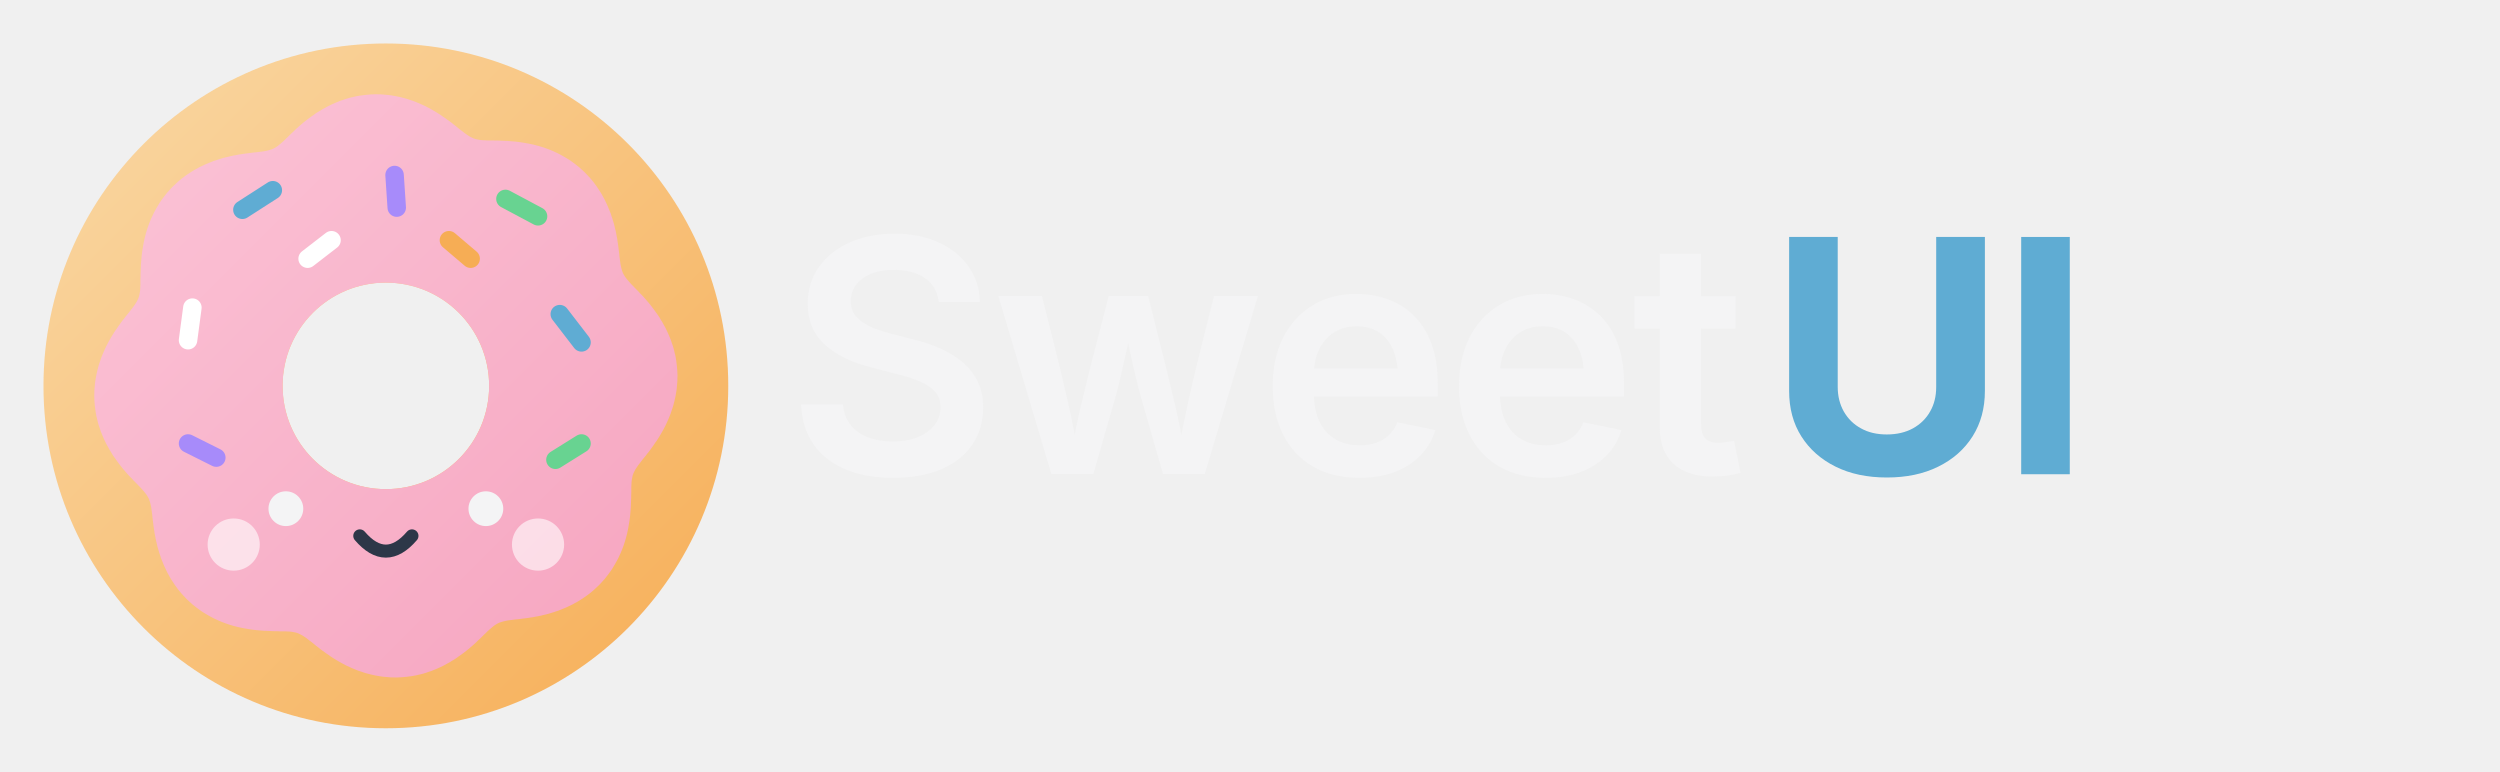
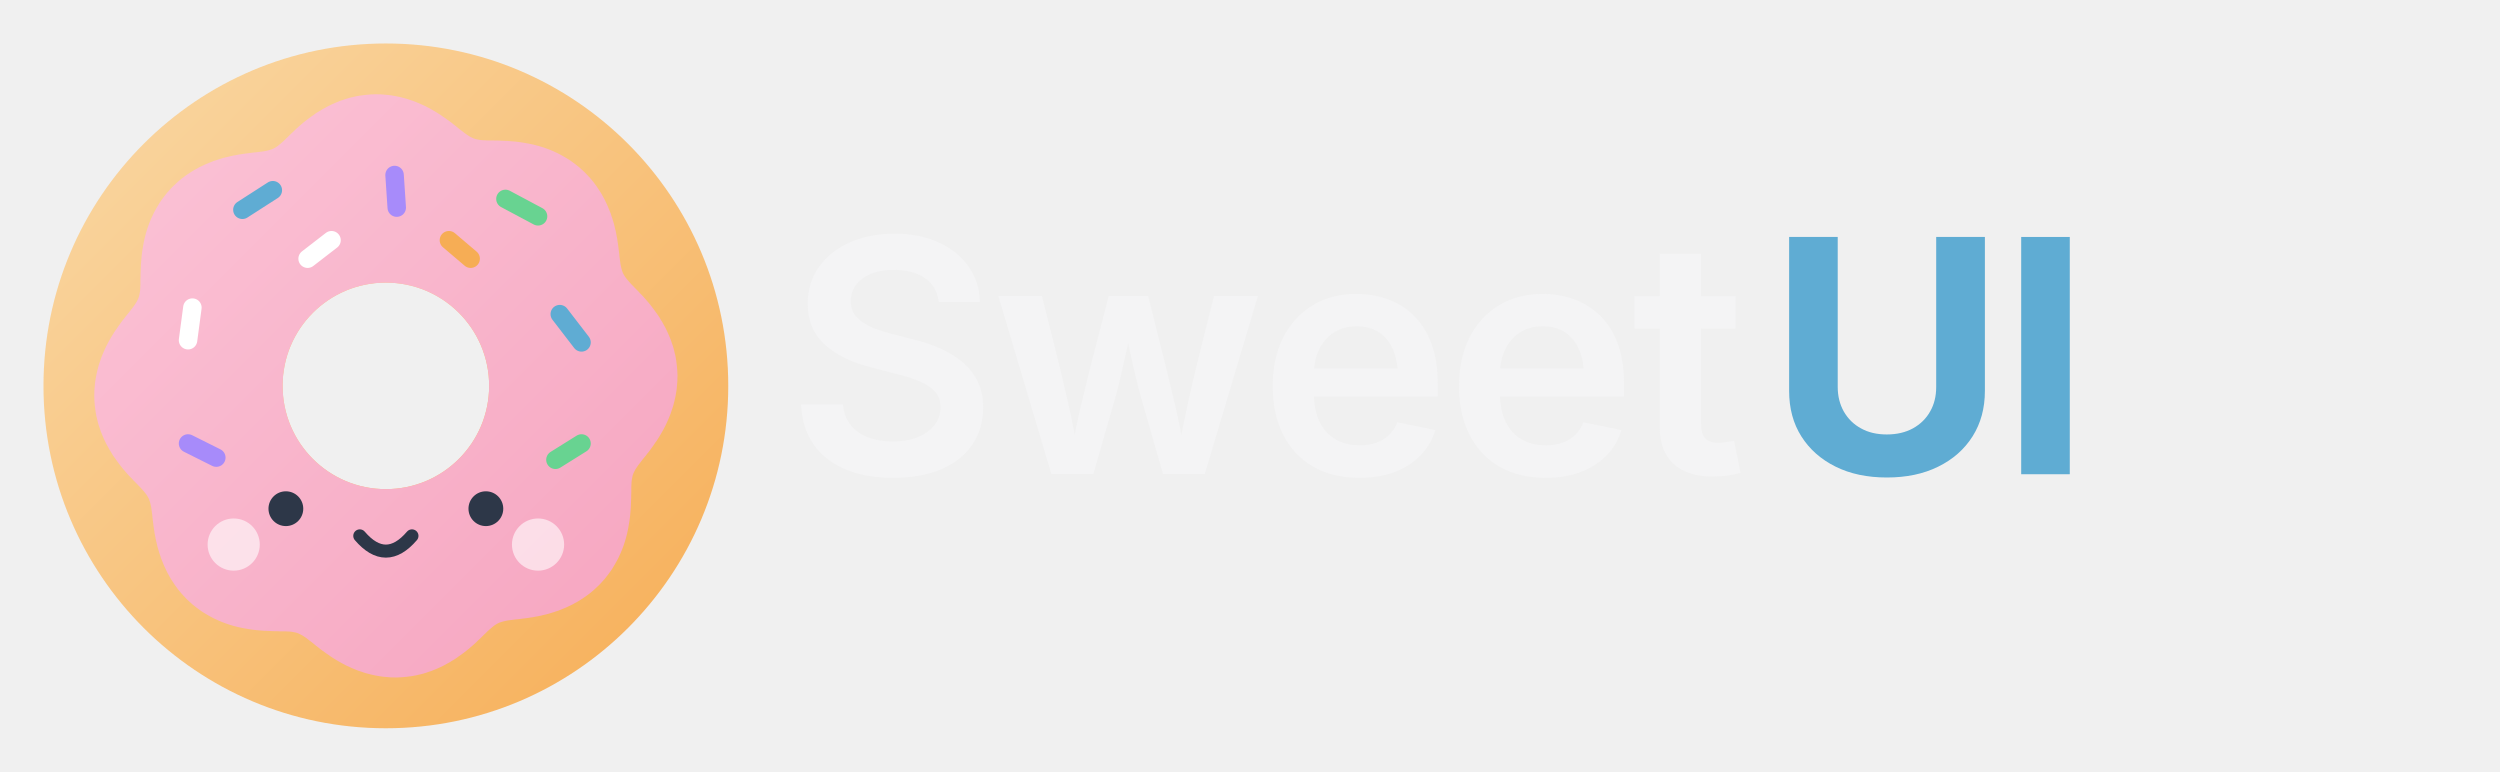
<svg xmlns="http://www.w3.org/2000/svg" version="1.1" id="Capa_1" x="0px" y="0px" viewBox="0 0 2300 710" style="enable-background:new 0 0 2300 710;" xml:space="preserve">
  <style type="text/css">
	.st0{fill-rule:evenodd;clip-rule:evenodd;fill:url(#SVGID_1_);}
	.st1{fill-rule:evenodd;clip-rule:evenodd;fill:url(#SVGID_2_);}
	.st2{display:none;fill:url(#SVGID_3_);}
	.st3{display:none;fill:url(#SVGID_4_);}
	.st4{display:none;fill:url(#SVGID_5_);}
	.st5{display:none;fill:url(#SVGID_6_);}
	.st6{display:none;fill:url(#SVGID_7_);}
	.st7{display:none;fill:url(#SVGID_8_);}
	.st8{display:none;fill:url(#SVGID_9_);}
	.st9{display:none;fill:url(#SVGID_10_);}
	.st10{display:none;fill:url(#SVGID_11_);}
	.st11{display:none;fill:url(#SVGID_12_);}
	.st12{display:none;fill:url(#SVGID_13_);}
	.st13{display:none;fill:url(#SVGID_14_);}
	.st14{display:none;opacity:0.65;fill:none;stroke:#FFFFFF;stroke-width:18;stroke-linecap:round;enable-background:new    ;}
	.st15{fill:none;stroke:#5FACD3;stroke-width:17;stroke-linecap:round;}
	.st16{fill:none;stroke:#A78BFA;stroke-width:17;stroke-linecap:round;}
	.st17{fill:none;stroke:#68D391;stroke-width:17;stroke-linecap:round;}
	.st18{fill:none;stroke:#FFFFFF;stroke-width:17;stroke-linecap:round;}
	.st19{fill:none;stroke:#F6AD55;stroke-width:17;stroke-linecap:round;}
	.st20{fill:#F4F4F5;}
	.st21{fill:none;stroke:#2D3748;stroke-width:12;stroke-linecap:round;}
	.st22{opacity:0.6;fill:#FFFFFF;enable-background:new    ;}
	.st23{enable-background:new    ;}
	.st24{fill:#5FACD3;}
</style>
  <g>
    <g>
      <linearGradient id="SVGID_1_" gradientUnits="userSpaceOnUse" x1="554.868" y1="-152.363" x2="555.868" y2="-151.363" gradientTransform="matrix(630 0 0 630 -349527 96029)">
        <stop offset="0" style="stop-color:#FAD9A6" />
        <stop offset="1" style="stop-color:#F6AD55" />
      </linearGradient>
      <path class="st0" d="M40,355c0,174,141,315,315,315s315-141,315-315S529,40,355,40S40,181,40,355z M260,355c0,52.5,42.5,95,95,95    s95-42.5,95-95s-42.5-95-95-95S260,302.5,260,355L260,355z" />
      <g>
        <linearGradient id="SVGID_2_" gradientUnits="userSpaceOnUse" x1="554.574" y1="-152.458" x2="555.574" y2="-151.458" gradientTransform="matrix(500 0 0 500 -277182 76334)">
          <stop offset="0" style="stop-color:#FBC3D6" />
          <stop offset="1" style="stop-color:#F6A5C0" />
        </linearGradient>
        <path class="st1" d="M622.8,355l-0.2,2.3l-0.3,2.4l-0.4,2.3l-0.4,2.3l-0.5,2.3l-0.5,2.3l-0.6,2.3l-0.6,2.3l-0.7,2.2l-0.8,2.3     l-0.7,2.2l-0.9,2.3l-0.9,2.2l-0.9,2.1l-1,2.2l-1,2.2l-1.1,2.1l-1.1,2.1l-1.2,2.1l-1.2,2.1l-1.2,2l-1.3,2.1l-1.3,2l-1.4,1.9     l-1.3,2l-1.4,1.9l-1.4,2l-1.4,1.9l-1.5,1.8l-1.4,1.9l-1.5,1.8l-1.5,1.8l-1.4,1.9l-1.4,1.8l-1.4,1.8l-1.2,1.8l-1.2,1.8l-1,1.9     l-0.9,1.9l-0.7,2l-0.4,2.1l-0.4,2.1L581,444l-0.1,2.3l-0.1,2.2v2.3v2.4l-0.1,2.3v2.4l-0.1,2.3l-0.1,2.4l-0.1,2.4l-0.1,2.3     l-0.2,2.4l-0.2,2.4l-0.2,2.4l-0.3,2.4l-0.3,2.3l-0.4,2.4l-0.4,2.3l-0.4,2.4l-0.5,2.3l-0.5,2.4l-0.6,2.3l-0.6,2.3l-0.7,2.3     l-0.7,2.2l-0.8,2.3l-0.8,2.2l-0.9,2.2l-0.9,2.2l-1,2.1l-1,2.2l-1.1,2.1l-1.1,2l-1.2,2.1l-1.2,2l-1.2,2l-1.3,1.9l-1.4,1.9     l-1.4,1.9l-1.5,1.9l-1.4,1.8l-1.6,1.7l-1.6,1.8l-1.6,1.7l-1.7,1.6l-1.7,1.6l-1.7,1.6l-1.8,1.5l-1.8,1.5l-1.9,1.4l-1.9,1.4     l-1.9,1.3l-2,1.3l-2,1.3l-2,1.2l-2.1,1.1l-2.1,1.2l-2.1,1l-2.1,1l-2.2,1l-2.2,0.9l-2.2,0.9l-2.2,0.9l-2.3,0.7l-2.3,0.8l-2.3,0.7     l-2.3,0.7l-2.3,0.6l-2.3,0.5l-2.3,0.6l-2.4,0.5l-2.3,0.4l-2.4,0.5l-2.3,0.3l-2.4,0.4l-2.3,0.3l-2.4,0.3l-2.3,0.3l-2.3,0.3     l-2.4,0.2l-2.2,0.3l-2.3,0.3l-2.3,0.3l-2.1,0.4l-2.2,0.5l-2,0.6l-2,0.7l-1.9,1l-1.8,1.1l-1.7,1.3l-1.7,1.4l-1.7,1.5l-1.7,1.5     l-1.6,1.6l-1.7,1.6l-1.7,1.7l-1.6,1.6l-1.8,1.6l-1.7,1.7l-1.7,1.6l-1.8,1.6l-1.8,1.5l-1.8,1.6l-1.9,1.5l-1.9,1.5l-1.9,1.4     l-1.9,1.4l-2,1.4l-1.9,1.4l-2,1.3l-2.1,1.2l-2,1.3l-2.1,1.1l-2.1,1.2l-2.1,1.1l-2.1,1l-2.2,1l-2.1,0.9l-2.2,0.9l-2.2,0.9     l-2.3,0.7l-2.2,0.8l-2.3,0.7l-2.2,0.6l-2.3,0.5l-2.3,0.6l-2.3,0.4l-2.3,0.4l-2.4,0.3l-2.3,0.3l-2.3,0.2l-2.3,0.2l-2.4,0.1     l-2.3,0.1l-2.4-0.1h-2.3l-2.4-0.2l-2.3-0.2l-2.3-0.2l-2.4-0.3l-2.3-0.4l-2.3-0.4l-2.3-0.5l-2.3-0.5l-2.3-0.6l-2.3-0.6l-2.2-0.7     l-2.3-0.8l-2.2-0.7l-2.3-0.9l-2.2-0.9l-2.1-0.9l-2.2-1l-2.2-1l-2.1-1.1l-2.1-1.1l-2.1-1.2l-2.1-1.2l-2-1.2l-2.1-1.3l-2-1.3     l-1.9-1.4l-2-1.3l-1.9-1.4l-2-1.4l-1.9-1.4l-1.8-1.5l-1.9-1.4l-1.8-1.5l-1.8-1.5l-1.9-1.4l-1.8-1.4l-1.8-1.4l-1.8-1.2l-1.8-1.2     l-1.9-1l-1.9-0.9l-2-0.7l-2.1-0.4l-2.1-0.4L266,581l-2.3-0.1l-2.2-0.1h-2.3h-2.4l-2.3-0.1h-2.4l-2.3-0.1l-2.4-0.1l-2.4-0.1     l-2.3-0.1l-2.4-0.2l-2.4-0.2l-2.4-0.2l-2.4-0.3l-2.3-0.3l-2.4-0.4l-2.3-0.4l-2.4-0.4l-2.3-0.5l-2.4-0.5l-2.3-0.6l-2.3-0.6     l-2.3-0.7l-2.2-0.7l-2.3-0.8l-2.2-0.8l-2.2-0.9l-2.2-0.9l-2.1-1l-2.2-1l-2.1-1.1l-2-1.1l-2.1-1.2l-2-1.2l-2-1.2l-1.9-1.3     l-1.9-1.4l-1.9-1.4l-1.9-1.5l-1.8-1.4l-1.7-1.6l-1.8-1.6l-1.7-1.6l-1.6-1.7l-1.6-1.7l-1.6-1.7l-1.5-1.8l-1.5-1.8l-1.4-1.9     l-1.4-1.9l-1.3-1.9l-1.3-2l-1.3-2l-1.2-2l-1.1-2.1l-1.2-2.1l-1-2.1l-1-2.1l-1-2.2l-0.9-2.2l-0.9-2.2l-0.9-2.2l-0.7-2.3l-0.8-2.3     l-0.7-2.3l-0.7-2.3l-0.6-2.3l-0.5-2.3l-0.6-2.3l-0.5-2.4l-0.4-2.3l-0.5-2.4l-0.3-2.3l-0.4-2.4l-0.3-2.3l-0.3-2.4l-0.3-2.3     l-0.3-2.3l-0.2-2.4l-0.3-2.2l-0.3-2.3l-0.3-2.3l-0.4-2.1l-0.5-2.2l-0.6-2l-0.7-2l-1-1.9l-1.1-1.8l-1.3-1.7l-1.4-1.7l-1.5-1.7     l-1.5-1.7l-1.6-1.6l-1.6-1.7l-1.7-1.7l-1.6-1.6l-1.6-1.8l-1.7-1.7l-1.6-1.7l-1.6-1.8l-1.5-1.8l-1.6-1.8l-1.5-1.9l-1.5-1.9     l-1.4-1.9l-1.4-1.9l-1.4-2l-1.4-1.9l-1.3-2l-1.2-2.1l-1.3-2l-1.1-2.1l-1.2-2.1l-1.1-2.1l-1-2.1l-1-2.2l-0.9-2.1l-0.9-2.2     l-0.9-2.2l-0.7-2.3l-0.8-2.2l-0.7-2.3l-0.6-2.2l-0.5-2.3l-0.6-2.3l-0.4-2.3l-0.4-2.3l-0.3-2.4l-0.3-2.3l-0.2-2.3l-0.2-2.3     l-0.1-2.4l-0.1-2.3l0.1-2.4v-2.3l0.2-2.4l0.2-2.3l0.2-2.3l0.3-2.4l0.4-2.3l0.4-2.3l0.5-2.3l0.5-2.3l0.6-2.3l0.6-2.3l0.7-2.2     l0.8-2.3l0.7-2.2l0.9-2.3l0.9-2.2l0.9-2.1l1-2.2l1-2.2l1.1-2.1l1.1-2.1l1.2-2.1l1.2-2.1l1.2-2l1.3-2.1l1.3-2l1.4-1.9l1.3-2     l1.4-1.9l1.4-2l1.4-1.9l1.5-1.8l1.4-1.9l1.5-1.8l1.5-1.8l1.4-1.9l1.4-1.8l1.4-1.8l1.2-1.8l1.2-1.8l1-1.9l0.9-1.9l0.7-2l0.4-2.1     l0.4-2.1l0.2-2.2l0.1-2.3l0.1-2.2v-2.3v-2.4l0.1-2.3v-2.4l0.1-2.3l0.1-2.4l0.1-2.4l0.1-2.3l0.2-2.4l0.2-2.4l0.2-2.4l0.3-2.4     l0.3-2.3l0.4-2.4l0.4-2.3l0.4-2.4l0.5-2.3l0.5-2.4l0.6-2.3l0.6-2.3l0.7-2.3l0.7-2.2l0.8-2.3l0.8-2.2l0.9-2.2l0.9-2.2l1-2.1l1-2.2     l1.1-2.1l1.1-2l1.2-2.1l1.2-2l1.2-2l1.3-1.9l1.4-1.9l1.4-1.9l1.5-1.9l1.4-1.8l1.6-1.7l1.6-1.8l1.6-1.7l1.7-1.6l1.7-1.6l1.7-1.6     l1.8-1.5l1.8-1.5l1.9-1.4l1.9-1.4l1.9-1.3l2-1.3l2-1.3l2-1.2l2.1-1.1l2.1-1.2l2.1-1l2.1-1l2.2-1l2.2-0.9l2.2-0.9l2.2-0.9l2.3-0.7     l2.3-0.8l2.3-0.7l2.3-0.7l2.3-0.6l2.3-0.5l2.3-0.6l2.4-0.5l2.3-0.4l2.4-0.5l2.3-0.3l2.4-0.4l2.3-0.3l2.4-0.3l2.3-0.3l2.3-0.3     l2.4-0.2l2.2-0.3l2.3-0.3l2.3-0.3l2.1-0.4l2.2-0.5l2-0.6l2-0.7l1.9-1l1.8-1.1l1.7-1.3l1.7-1.4l1.7-1.5l1.7-1.5l1.6-1.6l1.7-1.6     l1.7-1.7l1.6-1.6l1.8-1.6l1.7-1.7l1.7-1.6l1.8-1.6l1.8-1.5l1.8-1.6l1.9-1.5l1.9-1.5l1.9-1.4l1.9-1.4l2-1.4l1.9-1.4l2-1.3l2.1-1.2     l2-1.3l2.1-1.1l2.1-1.2l2.1-1.1l2.1-1l2.2-1l2.1-0.9l2.2-0.9l2.2-0.9l2.3-0.7l2.2-0.8l2.3-0.7l2.2-0.6l2.3-0.5l2.3-0.6l2.3-0.4     l2.3-0.4l2.4-0.3l2.3-0.3l2.3-0.2l2.3-0.2l2.4-0.1l2.3-0.1l2.4,0.1h2.3l2.4,0.2l2.3,0.2l2.3,0.2l2.4,0.3l2.3,0.4l2.3,0.4l2.3,0.5     l2.3,0.5l2.3,0.6l2.3,0.6l2.2,0.7l2.3,0.8l2.2,0.7l2.3,0.9l2.2,0.9l2.1,0.9l2.2,1l2.2,1l2.1,1.1l2.1,1.1l2.1,1.2l2.1,1.2l2,1.2     l2.1,1.3l2,1.3l1.9,1.4l2,1.3l1.9,1.4l2,1.4l1.9,1.4l1.8,1.5l1.9,1.4l1.8,1.5l1.8,1.5l1.9,1.4l1.8,1.4l1.8,1.4l1.8,1.2l1.8,1.2     l1.9,1l1.9,0.9l2,0.7l2.1,0.4l2.1,0.4l2.2,0.2l2.3,0.1l2.2,0.1h2.3h2.4l2.3,0.1h2.4l2.3,0.1l2.4,0.1l2.4,0.1l2.3,0.1l2.4,0.2     l2.4,0.2l2.4,0.2l2.4,0.3l2.3,0.3l2.4,0.4l2.3,0.4l2.4,0.4l2.3,0.5l2.4,0.5l2.3,0.6l2.3,0.6l2.3,0.7l2.2,0.7l2.3,0.8l2.2,0.8     l2.2,0.9l2.2,0.9l2.1,1l2.2,1l2.1,1.1l2,1.1l2.1,1.2l2,1.2l2,1.2l1.9,1.3l1.9,1.4l1.9,1.4l1.9,1.5l1.8,1.4l1.7,1.6l1.8,1.6     l1.7,1.6l1.6,1.7l1.6,1.7l1.6,1.7l1.5,1.8l1.5,1.8l1.4,1.9l1.4,1.9l1.3,1.9l1.3,2l1.3,2l1.2,2l1.1,2.1l1.2,2.1l1,2.1l1,2.1l1,2.2     l0.9,2.2l0.9,2.2l0.9,2.2l0.7,2.3l0.8,2.3l0.7,2.3l0.7,2.3l0.6,2.3l0.5,2.3l0.6,2.3l0.5,2.4l0.4,2.3l0.5,2.4l0.3,2.3l0.4,2.4     l0.3,2.3l0.3,2.4l0.3,2.3l0.3,2.3l0.2,2.4l0.3,2.2l0.3,2.3l0.3,2.3l0.4,2.1l0.5,2.2l0.6,2l0.7,2l1,1.9l1.1,1.8l1.3,1.7l1.4,1.7     l1.5,1.7l1.5,1.7l1.6,1.6l1.6,1.7l1.7,1.7l1.6,1.6l1.6,1.8l1.7,1.7l1.6,1.7l1.6,1.8l1.5,1.8l1.6,1.8l1.5,1.9l1.5,1.9l1.4,1.9     l1.4,1.9l1.4,2l1.4,1.9l1.3,2l1.2,2.1l1.3,2l1.1,2.1l1.2,2.1l1.1,2.1l1,2.1l1,2.2l0.9,2.1l0.9,2.2l0.9,2.2l0.7,2.3l0.8,2.2     l0.7,2.3l0.6,2.2l0.5,2.3l0.6,2.3l0.4,2.3l0.4,2.3l0.3,2.4l0.3,2.3l0.2,2.3l0.2,2.3l0.1,2.4l0.1,2.3l-0.1,2.4v2.3l-0.2,2.4     L622.8,355z M260,355c0,52.5,42.5,95,95,95s95-42.5,95-95s-42.5-95-95-95S260,302.5,260,355L260,355z" />
        <linearGradient id="SVGID_3_" gradientUnits="userSpaceOnUse" x1="548.87" y1="-154.29" x2="549.87" y2="-153.29" gradientTransform="matrix(100 0 0 100 -54327 15734)">
          <stop offset="0" style="stop-color:#FBC3D6" />
          <stop offset="1" style="stop-color:#F6A5C0" />
        </linearGradient>
        <circle class="st2" cx="610" cy="355" r="50" />
        <linearGradient id="SVGID_4_" gradientUnits="userSpaceOnUse" x1="548.87" y1="-154.29" x2="549.87" y2="-153.29" gradientTransform="matrix(100 0 0 100 -54361 15862)">
          <stop offset="0" style="stop-color:#FBC3D6" />
          <stop offset="1" style="stop-color:#F6A5C0" />
        </linearGradient>
        <circle class="st3" cx="576" cy="483" r="50" />
        <linearGradient id="SVGID_5_" gradientUnits="userSpaceOnUse" x1="548.87" y1="-154.29" x2="549.87" y2="-153.29" gradientTransform="matrix(100 0 0 100 -54454 15955)">
          <stop offset="0" style="stop-color:#FBC3D6" />
          <stop offset="1" style="stop-color:#F6A5C0" />
        </linearGradient>
        <circle class="st4" cx="483" cy="576" r="50" />
        <linearGradient id="SVGID_6_" gradientUnits="userSpaceOnUse" x1="548.87" y1="-154.29" x2="549.87" y2="-153.29" gradientTransform="matrix(100 0 0 100 -54582 15989)">
          <stop offset="0" style="stop-color:#FBC3D6" />
          <stop offset="1" style="stop-color:#F6A5C0" />
        </linearGradient>
        <circle class="st5" cx="355" cy="610" r="50" />
        <linearGradient id="SVGID_7_" gradientUnits="userSpaceOnUse" x1="548.87" y1="-154.29" x2="549.87" y2="-153.29" gradientTransform="matrix(100 0 0 100 -54709 15955)">
          <stop offset="0" style="stop-color:#FBC3D6" />
          <stop offset="1" style="stop-color:#F6A5C0" />
        </linearGradient>
        <circle class="st6" cx="228" cy="576" r="50" />
        <linearGradient id="SVGID_8_" gradientUnits="userSpaceOnUse" x1="548.87" y1="-154.29" x2="549.87" y2="-153.29" gradientTransform="matrix(100 0 0 100 -54803 15862)">
          <stop offset="0" style="stop-color:#FBC3D6" />
          <stop offset="1" style="stop-color:#F6A5C0" />
        </linearGradient>
        <circle class="st7" cx="134" cy="483" r="50" />
        <linearGradient id="SVGID_9_" gradientUnits="userSpaceOnUse" x1="548.87" y1="-154.29" x2="549.87" y2="-153.29" gradientTransform="matrix(100 0 0 100 -54837 15734)">
          <stop offset="0" style="stop-color:#FBC3D6" />
          <stop offset="1" style="stop-color:#F6A5C0" />
        </linearGradient>
        <circle class="st8" cx="100" cy="355" r="50" />
        <linearGradient id="SVGID_10_" gradientUnits="userSpaceOnUse" x1="548.87" y1="-154.29" x2="549.87" y2="-153.29" gradientTransform="matrix(100 0 0 100 -54803 15607)">
          <stop offset="0" style="stop-color:#FBC3D6" />
          <stop offset="1" style="stop-color:#F6A5C0" />
        </linearGradient>
        <circle class="st9" cx="134" cy="228" r="50" />
        <linearGradient id="SVGID_11_" gradientUnits="userSpaceOnUse" x1="548.87" y1="-154.29" x2="549.87" y2="-153.29" gradientTransform="matrix(100 0 0 100 -54709 15513)">
          <stop offset="0" style="stop-color:#FBC3D6" />
          <stop offset="1" style="stop-color:#F6A5C0" />
        </linearGradient>
        <circle class="st10" cx="228" cy="134" r="50" />
        <linearGradient id="SVGID_12_" gradientUnits="userSpaceOnUse" x1="548.87" y1="-154.29" x2="549.87" y2="-153.29" gradientTransform="matrix(100 0 0 100 -54582 15479)">
          <stop offset="0" style="stop-color:#FBC3D6" />
          <stop offset="1" style="stop-color:#F6A5C0" />
        </linearGradient>
        <circle class="st11" cx="355" cy="100" r="50" />
        <linearGradient id="SVGID_13_" gradientUnits="userSpaceOnUse" x1="548.87" y1="-154.29" x2="549.87" y2="-153.29" gradientTransform="matrix(100 0 0 100 -54454 15513)">
          <stop offset="0" style="stop-color:#FBC3D6" />
          <stop offset="1" style="stop-color:#F6A5C0" />
        </linearGradient>
        <circle class="st12" cx="483" cy="134" r="50" />
        <linearGradient id="SVGID_14_" gradientUnits="userSpaceOnUse" x1="548.87" y1="-154.29" x2="549.87" y2="-153.29" gradientTransform="matrix(100 0 0 100 -54361 15607)">
          <stop offset="0" style="stop-color:#FBC3D6" />
          <stop offset="1" style="stop-color:#F6A5C0" />
        </linearGradient>
        <circle class="st13" cx="576" cy="228" r="50" />
      </g>
      <path class="st14" d="M143,243c20-66.7,63.3-110,130-130" />
    </g>
  </g>
  <g>
    <line class="st15" x1="223" y1="193" x2="251" y2="175" />
    <line class="st16" x1="363" y1="161" x2="365" y2="191" />
    <line class="st17" x1="465" y1="183" x2="495" y2="199" />
    <line class="st18" x1="283" y1="238" x2="305" y2="221" />
    <line class="st19" x1="433" y1="238" x2="413" y2="221" />
    <line class="st18" x1="173" y1="313" x2="177" y2="283" />
    <line class="st15" x1="535" y1="315" x2="515" y2="289" />
    <line class="st16" x1="173" y1="408" x2="199" y2="421" />
    <line class="st17" x1="535" y1="408" x2="511" y2="423" />
  </g>
-   <circle class="st20" cx="263" cy="468" r="16" />
-   <circle class="st20" cx="447" cy="468" r="16" />
+   <circle style="fill:#2D3748" cx="263" cy="468" r="16" />
+   <circle style="fill:#2D3748" cx="447" cy="468" r="16" />
  <path class="st21" d="M331,493c16,18.7,32,18.7,48,0" />
  <circle class="st22" cx="215" cy="501" r="24" />
  <circle class="st22" cx="495" cy="501" r="24" />
  <g>
    <g class="st23">
      <path class="st20" d="M821.6,439.6c-16.9,0-31.6-2.6-44-7.9s-22.2-12.9-29.2-23c-7-10.1-10.8-22.3-11.4-36.6h38.5    c0.7,7.6,3.1,14,7.2,19c4.1,5.1,9.5,8.9,16.3,11.4s14.2,3.7,22.4,3.7c8.6,0,16.2-1.3,22.8-4s11.7-6.3,15.5-11.1    c3.7-4.7,5.6-10.2,5.6-16.5c0-5.7-1.6-10.3-4.9-14.1c-3.3-3.7-7.9-6.9-13.8-9.4c-5.9-2.6-12.8-4.9-20.7-6.8l-24.8-6.4    c-18.3-4.7-32.5-11.8-42.7-21.2c-10.2-9.5-15.3-21.9-15.3-37.4c0-12.9,3.5-24.2,10.4-33.8c6.9-9.7,16.4-17.2,28.4-22.5    c12-5.3,25.6-8,40.9-8c15.5,0,29.2,2.7,40.9,8.1c11.7,5.4,20.9,12.8,27.5,22.3c6.6,9.5,10,20.3,10.3,32.4h-37.9    c-1-9.4-5.2-16.6-12.5-21.8c-7.4-5.1-17-7.7-28.8-7.7c-8.2,0-15.3,1.2-21.2,3.7c-5.9,2.5-10.5,5.9-13.6,10.2    c-3.2,4.3-4.8,9.2-4.8,14.8c0,6.1,1.9,11,5.6,14.9c3.8,3.9,8.5,7,14.2,9.4s11.5,4.2,17.4,5.7l20.4,5.3c8.1,2,16,4.5,23.6,7.8    s14.5,7.3,20.6,12.2c6.1,4.9,11,10.9,14.6,17.9c3.6,7,5.4,15.3,5.4,24.8c0,12.8-3.3,24-9.8,33.8c-6.5,9.7-16,17.3-28.3,22.7    S839,439.6,821.6,439.6z" />
      <path class="st20" d="M967.3,436.2l-48.8-163.8h40.1l16.1,64.2c2.4,10.5,5.1,22.1,8.1,34.7s5.7,26.6,8.3,42h-4.8    c2.6-15,5.5-28.9,8.5-41.5c3-12.6,5.9-24.4,8.6-35.2l16.6-64.2h36.3l16.1,64.2c2.6,10.6,5.4,22.3,8.4,34.9    c3,12.6,5.8,26.6,8.6,41.8h-4.8c2.6-15.1,5.3-29,8.1-41.6s5.5-24.3,8.1-35.2l16.1-64.2h40.4l-48.9,163.8H1070l-19.2-66.8    c-2-6.7-3.9-14-5.7-21.7c-1.9-7.7-3.7-15.6-5.4-23.7s-3.5-15.8-5.3-23.2h7c-1.8,7.4-3.5,15.2-5.3,23.2c-1.8,8.1-3.6,16-5.4,23.8    c-1.8,7.8-3.7,15-5.6,21.5l-19.2,66.8H967.3z" />
      <path class="st20" d="M1250.5,439.6c-16.5,0-30.7-3.5-42.6-10.4c-11.9-6.9-21-16.7-27.4-29.3c-6.4-12.6-9.6-27.4-9.6-44.5    c0-16.9,3.1-31.7,9.4-44.4c6.3-12.7,15.2-22.6,26.8-29.8s25.2-10.8,40.8-10.8c10,0,19.5,1.6,28.5,4.8c9,3.2,17,8.2,24,14.9    c7,6.7,12.5,15.3,16.4,25.7s5.9,22.8,5.9,37.1v12H1189v-25.9h115l-17.9,7.6c0-9.2-1.4-17.3-4.2-24.2c-2.8-7-7.1-12.4-12.7-16.3    c-5.6-3.9-12.6-5.9-21-5.9c-8.4,0-15.5,2-21.4,5.9s-10.3,9.2-13.4,15.8s-4.6,13.9-4.6,22V362c0,10.4,1.8,19.1,5.3,26.2    c3.5,7.1,8.4,12.5,14.8,16.1c6.3,3.6,13.7,5.4,22.1,5.4c5.6,0,10.6-0.8,15.2-2.4s8.5-4,11.8-7.2c3.3-3.2,5.8-7.1,7.5-11.6l35,7.2    c-2.6,8.8-7.1,16.5-13.5,23.1c-6.3,6.6-14.3,11.7-23.8,15.4S1262.7,439.6,1250.5,439.6z" />
      <path class="st20" d="M1421.9,439.6c-16.5,0-30.7-3.5-42.6-10.4c-11.9-6.9-21-16.7-27.4-29.3c-6.4-12.6-9.6-27.4-9.6-44.5    c0-16.9,3.1-31.7,9.4-44.4c6.3-12.7,15.2-22.6,26.8-29.8s25.2-10.8,40.8-10.8c10,0,19.5,1.6,28.5,4.8c9,3.2,17,8.2,24,14.9    c7,6.7,12.5,15.3,16.4,25.7s5.9,22.8,5.9,37.1v12h-133.9v-25.9h115l-17.9,7.6c0-9.2-1.4-17.3-4.2-24.2c-2.8-7-7.1-12.4-12.7-16.3    c-5.6-3.9-12.6-5.9-21-5.9c-8.4,0-15.5,2-21.4,5.9s-10.3,9.2-13.4,15.8s-4.6,13.9-4.6,22V362c0,10.4,1.8,19.1,5.3,26.2    c3.5,7.1,8.4,12.5,14.8,16.1c6.3,3.6,13.7,5.4,22.1,5.4c5.6,0,10.6-0.8,15.2-2.4s8.5-4,11.8-7.2c3.3-3.2,5.8-7.1,7.5-11.6l35,7.2    c-2.6,8.8-7.1,16.5-13.5,23.1c-6.3,6.6-14.3,11.7-23.8,15.4S1434.1,439.6,1421.9,439.6z" />
      <path class="st20" d="M1596.7,272.5v29.9h-93v-29.9H1596.7z M1526.9,233.5h38.1v156.6c0,6,1.3,10.3,3.8,13.1    c2.5,2.8,6.7,4.2,12.5,4.2c1.8,0,4.1-0.2,7-0.7c2.9-0.4,5.2-0.9,7-1.2l6,29.4c-4.2,1.3-8.5,2.2-12.9,2.7    c-4.4,0.5-8.6,0.8-12.6,0.8c-15.7,0-27.8-3.9-36.2-11.7c-8.4-7.8-12.6-18.9-12.6-33.4V233.5z" />
    </g>
  </g>
  <g>
    <g class="st23">
      <path class="st24" d="M1735.9,439.3c-18,0-33.7-3.3-47.2-10c-13.5-6.7-24-16-31.5-27.9c-7.5-11.9-11.2-25.8-11.2-41.7V218h44.7    v138c0,8.5,1.9,16,5.6,22.6c3.8,6.6,9,11.8,15.8,15.5c6.8,3.8,14.7,5.6,23.8,5.6c9.2,0,17.2-1.9,24-5.6    c6.8-3.8,12.1-8.9,15.8-15.5c3.8-6.6,5.6-14.1,5.6-22.6V218h44.8v141.7c0,15.9-3.8,29.8-11.3,41.7c-7.5,11.9-18,21.2-31.6,27.9    C1769.7,436,1754,439.3,1735.9,439.3z" />
      <path class="st24" d="M1904.2,218v218.3h-44.7V218H1904.2z" />
    </g>
  </g>
</svg>
